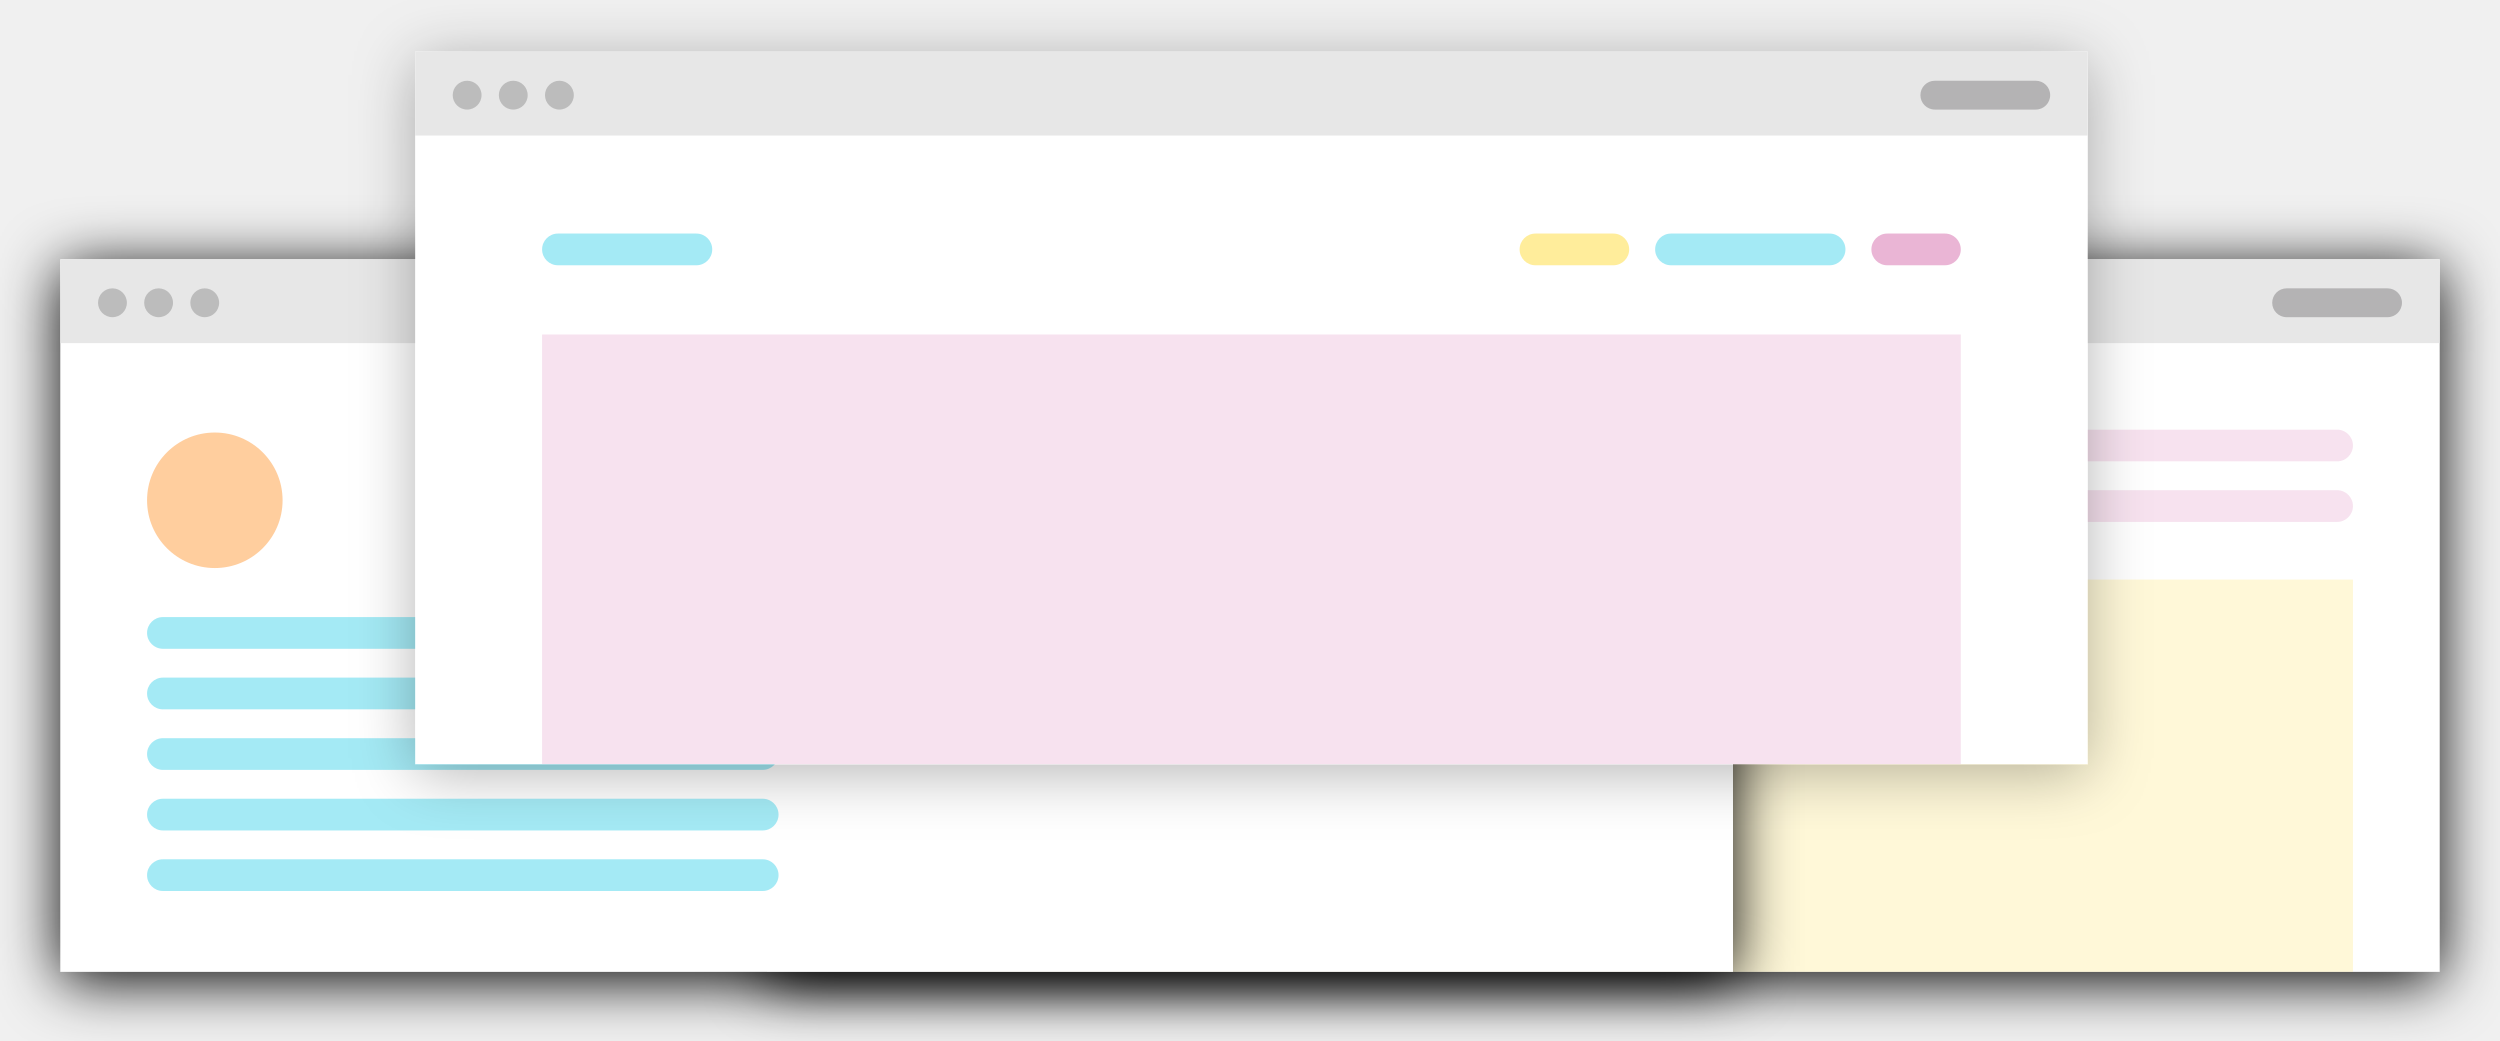
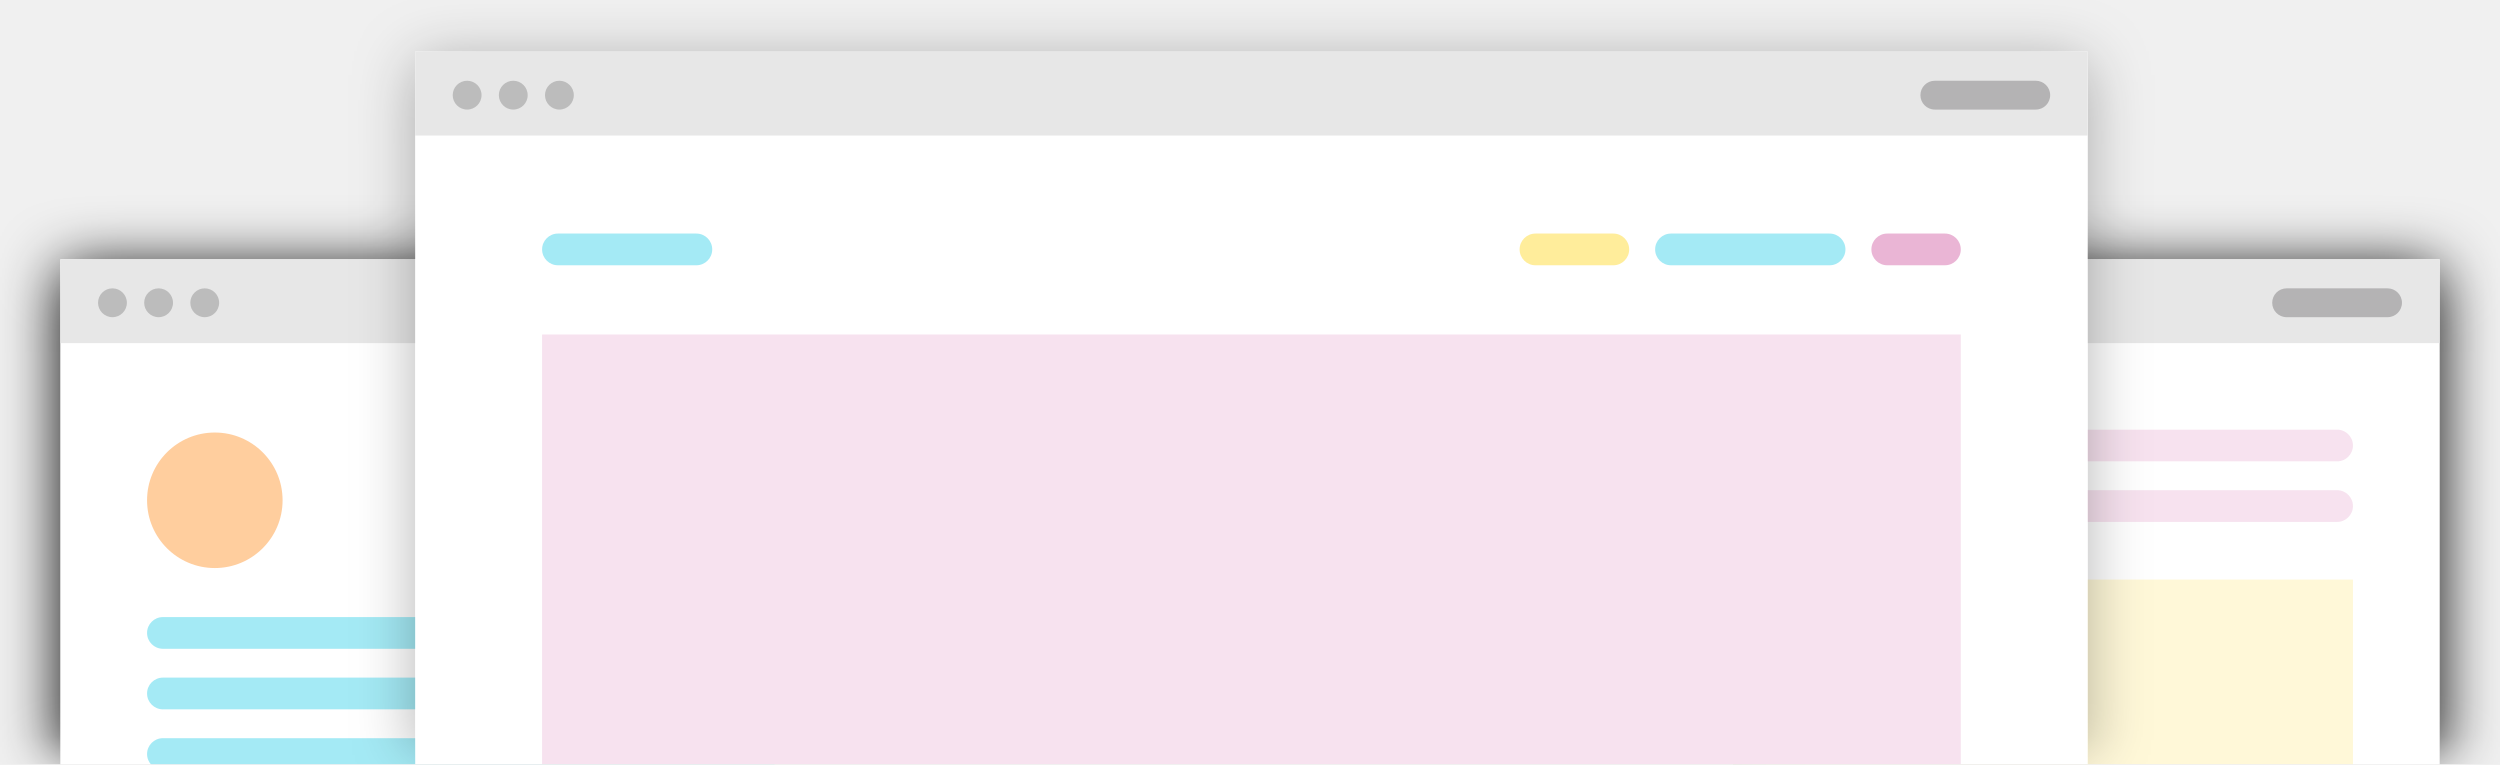
- <svg xmlns="http://www.w3.org/2000/svg" width="867px" height="361px" viewBox="0 0 867 361" version="1.1">
+ <svg xmlns="http://www.w3.org/2000/svg" viewBox="0 0 867 265" version="1.1">
  <defs>
-     <filter x="-50%" y="-50%" width="200%" height="200%" filterUnits="objectBoundingBox" id="filter-1">
+     <filter x="-50%" y="-50%" width="200%" height="200%" filterUnits="objectBoundingBox" id="filter-3">
      <feOffset dx="0" dy="3" in="SourceAlpha" result="shadowOffsetOuter1" />
      <feGaussianBlur stdDeviation="10.5" in="shadowOffsetOuter1" result="shadowBlurOuter1" />
      <feColorMatrix values="0 0 0 0 0   0 0 0 0 0   0 0 0 0 0  0 0 0 1 0" type="matrix" in="shadowBlurOuter1" result="shadowMatrixOuter1" />
      <feMerge>
        <feMergeNode in="shadowMatrixOuter1" />
        <feMergeNode in="SourceGraphic" />
      </feMerge>
    </filter>
-     <filter x="-50%" y="-50%" width="200%" height="200%" filterUnits="objectBoundingBox" id="filter-2">
+     <filter x="-50%" y="-50%" width="200%" height="200%" filterUnits="objectBoundingBox" id="filter-4">
      <feOffset dx="0" dy="3" in="SourceAlpha" result="shadowOffsetOuter1" />
      <feGaussianBlur stdDeviation="10.5" in="shadowOffsetOuter1" result="shadowBlurOuter1" />
      <feColorMatrix values="0 0 0 0 0   0 0 0 0 0   0 0 0 0 0  0 0 0 1 0" type="matrix" in="shadowBlurOuter1" result="shadowMatrixOuter1" />
      <feMerge>
        <feMergeNode in="shadowMatrixOuter1" />
        <feMergeNode in="SourceGraphic" />
      </feMerge>
    </filter>
-     <filter x="-50%" y="-50%" width="200%" height="200%" filterUnits="objectBoundingBox" id="filter-3">
+     <filter x="-50%" y="-50%" width="200%" height="200%" filterUnits="objectBoundingBox" id="filter-5">
      <feOffset dx="0" dy="3" in="SourceAlpha" result="shadowOffsetOuter1" />
      <feGaussianBlur stdDeviation="10.5" in="shadowOffsetOuter1" result="shadowBlurOuter1" />
      <feColorMatrix values="0 0 0 0 0   0 0 0 0 0   0 0 0 0 0  0 0 0 0.296 0" type="matrix" in="shadowBlurOuter1" result="shadowMatrixOuter1" />
      <feMerge>
        <feMergeNode in="shadowMatrixOuter1" />
        <feMergeNode in="SourceGraphic" />
      </feMerge>
    </filter>
  </defs>
-   <g id="Marketing" stroke="none" stroke-width="1" fill="none" fill-rule="evenodd">
-     <g id="Marketing-Page" transform="translate(-78, -455)">
-       <g id="Group-6" transform="translate(99, 473)">
-         <g id="Group-4" transform="translate(245, 72)">
-           <g id="browser-window-copy-3" filter="url(#filter-1)">
-             <rect id="Rectangle-2" fill="#FFFFFF" x="0" y="0" width="580" height="247" />
-             <rect id="Rectangle-9" fill="#FFED9B" opacity="0.393" x="58" y="111" width="492" height="136" />
-             <rect id="Rectangle-2" fill="#E7E7E7" x="0" y="0" width="580" height="29" />
-             <rect id="Rectangle-12" fill="#B4B3B4" x="522" y="10" width="45" height="10" rx="5" />
-             <g id="Group-3" transform="translate(331, 59)" fill="#EAB5D5" opacity="0.393">
-               <rect id="Rectangle-9-Copy" x="0" y="0" width="219" height="11" rx="5.5" />
-               <rect id="Rectangle-9-Copy-5" x="88" y="21" width="131" height="11" rx="5.5" />
+   <g stroke="none" stroke-width="1" fill="none" fill-rule="evenodd">
+     <g transform="translate(-78, -455)">
+       <g transform="translate(0, 421)">
+         <mask id="mask" fill="white">
+           <rect x="0" y="0" width="1024" height="299" />
+         </mask>
+         <g />
+         <g mask="url(#mask)">
+           <g transform="translate(99, 52)">
+             <g transform="translate(245, 72)">
+               <g filter="url(#filter-3)">
+                 <rect fill="#FFFFFF" x="0" y="0" width="580" height="247" />
+                 <rect fill="#FFED9B" opacity="0.393" x="58" y="111" width="492" height="136" />
+                 <rect fill="#E7E7E7" x="0" y="0" width="580" height="29" />
+                 <rect fill="#B4B3B4" x="522" y="10" width="45" height="10" rx="5" />
+                 <g transform="translate(331, 59)" fill="#EAB5D5" opacity="0.393">
+                   <rect x="0" y="0" width="219" height="11" rx="5.5" />
+                   <rect x="88" y="21" width="131" height="11" rx="5.5" />
+                 </g>
+               </g>
+             </g>
+             <g filter="url(#filter-4)" transform="translate(0, 72)">
+               <rect fill="#FFFFFF" x="0" y="0" width="580" height="247" />
+               <rect fill="#E7E7E7" x="0" y="0" width="580" height="29" />
+               <path d="M18,20 C20.761,20 23,17.761 23,15 C23,12.239 20.761,10 18,10 C15.239,10 13,12.239 13,15 C13,17.761 15.239,20 18,20 Z" fill="#BCBCBC" />
+               <path d="M34,20 C36.761,20 39,17.761 39,15 C39,12.239 36.761,10 34,10 C31.239,10 29,12.239 29,15 C29,17.761 31.239,20 34,20 Z" fill="#BCBCBC" />
+               <path d="M50,20 C52.761,20 55,17.761 55,15 C55,12.239 52.761,10 50,10 C47.239,10 45,12.239 45,15 C45,17.761 47.239,20 50,20 Z" fill="#BCBCBC" />
+               <g transform="translate(30, 60)">
+                 <rect fill="#18C9E6" opacity="0.393" x="0" y="64" width="219" height="11" rx="5.5" />
+                 <rect fill="#18C9E6" opacity="0.393" x="0" y="85" width="219" height="11" rx="5.5" />
+                 <rect fill="#18C9E6" opacity="0.393" x="0" y="106" width="219" height="11" rx="5.5" />
+                 <circle fill="#FF8006" opacity="0.39" cx="23.5" cy="23.5" r="23.5" />
+               </g>
+             </g>
+             <g transform="translate(123, 0)">
+               <g filter="url(#filter-5)">
+                 <rect fill="#FFFFFF" x="0" y="0" width="580" height="247" />
+                 <rect fill="#E7E7E7" x="0" y="0" width="580" height="29" />
+                 <rect fill="#B4B3B4" x="522" y="10" width="45" height="10" rx="5" />
+                 <path d="M18,20 C20.761,20 23,17.761 23,15 C23,12.239 20.761,10 18,10 C15.239,10 13,12.239 13,15 C13,17.761 15.239,20 18,20 Z" fill="#BCBCBC" />
+                 <path d="M34,20 C36.761,20 39,17.761 39,15 C39,12.239 36.761,10 34,10 C31.239,10 29,12.239 29,15 C29,17.761 31.239,20 34,20 Z" fill="#BCBCBC" />
+                 <path d="M50,20 C52.761,20 55,17.761 55,15 C55,12.239 52.761,10 50,10 C47.239,10 45,12.239 45,15 C45,17.761 47.239,20 50,20 Z" fill="#BCBCBC" />
+               </g>
+               <rect fill="#EAB5D5" opacity="0.393" x="44" y="98" width="492" height="149" />
+               <rect fill="#18C9E6" opacity="0.393" x="44" y="63" width="59" height="11" rx="5.5" />
+               <rect fill="#C94294" opacity="0.393" x="505" y="63" width="31" height="11" rx="5.5" />
+               <rect fill="#18C9E6" opacity="0.393" x="430" y="63" width="66" height="11" rx="5.5" />
+               <rect fill="#FFD100" opacity="0.393" x="383" y="63" width="38" height="11" rx="5.5" />
            </g>
          </g>
-         </g>
-         <g id="browser-window-copy-2" filter="url(#filter-2)" transform="translate(0, 72)">
-           <rect id="Rectangle-2" fill="#FFFFFF" x="0" y="0" width="580" height="247" />
-           <rect id="Rectangle-2" fill="#E7E7E7" x="0" y="0" width="580" height="29" />
-           <path d="M18,20 C20.761,20 23,17.761 23,15 C23,12.239 20.761,10 18,10 C15.239,10 13,12.239 13,15 C13,17.761 15.239,20 18,20 Z" id="Oval-3" fill="#BCBCBC" />
-           <path d="M34,20 C36.761,20 39,17.761 39,15 C39,12.239 36.761,10 34,10 C31.239,10 29,12.239 29,15 C29,17.761 31.239,20 34,20 Z" id="Oval-3-Copy" fill="#BCBCBC" />
-           <path d="M50,20 C52.761,20 55,17.761 55,15 C55,12.239 52.761,10 50,10 C47.239,10 45,12.239 45,15 C45,17.761 47.239,20 50,20 Z" id="Oval-3-Copy-2" fill="#BCBCBC" />
-           <g id="Group-3" transform="translate(30, 60)">
-             <rect id="Rectangle-9-Copy" fill="#18C9E6" opacity="0.393" x="0" y="64" width="219" height="11" rx="5.5" />
-             <rect id="Rectangle-9-Copy-5" fill="#18C9E6" opacity="0.393" x="0" y="85" width="219" height="11" rx="5.5" />
-             <rect id="Rectangle-9-Copy-6" fill="#18C9E6" opacity="0.393" x="0" y="106" width="219" height="11" rx="5.5" />
-             <rect id="Rectangle-9-Copy-7" fill="#18C9E6" opacity="0.393" x="0" y="127" width="219" height="11" rx="5.5" />
-             <rect id="Rectangle-9-Copy-8" fill="#18C9E6" opacity="0.393" x="0" y="148" width="219" height="11" rx="5.5" />
-             <circle id="Oval-4" fill="#FF8006" opacity="0.39" cx="23.5" cy="23.5" r="23.5" />
-           </g>
-         </g>
-         <g id="Main-Browser" transform="translate(123, 0)">
-           <g id="browser-window" filter="url(#filter-3)">
-             <rect id="Rectangle-2" fill="#FFFFFF" x="0" y="0" width="580" height="247" />
-             <rect id="Rectangle-2" fill="#E7E7E7" x="0" y="0" width="580" height="29" />
-             <rect id="Rectangle-12" fill="#B4B3B4" x="522" y="10" width="45" height="10" rx="5" />
-             <path d="M18,20 C20.761,20 23,17.761 23,15 C23,12.239 20.761,10 18,10 C15.239,10 13,12.239 13,15 C13,17.761 15.239,20 18,20 Z" id="Oval-3" fill="#BCBCBC" />
-             <path d="M34,20 C36.761,20 39,17.761 39,15 C39,12.239 36.761,10 34,10 C31.239,10 29,12.239 29,15 C29,17.761 31.239,20 34,20 Z" id="Oval-3-Copy" fill="#BCBCBC" />
-             <path d="M50,20 C52.761,20 55,17.761 55,15 C55,12.239 52.761,10 50,10 C47.239,10 45,12.239 45,15 C45,17.761 47.239,20 50,20 Z" id="Oval-3-Copy-2" fill="#BCBCBC" />
-           </g>
-           <rect id="Rectangle-9" fill="#EAB5D5" opacity="0.393" x="44" y="98" width="492" height="149" />
-           <rect id="Rectangle-9-Copy" fill="#18C9E6" opacity="0.393" x="44" y="63" width="59" height="11" rx="5.5" />
-           <rect id="Rectangle-9-Copy-2" fill="#C94294" opacity="0.393" x="505" y="63" width="31" height="11" rx="5.5" />
-           <rect id="Rectangle-9-Copy-3" fill="#18C9E6" opacity="0.393" x="430" y="63" width="66" height="11" rx="5.5" />
-           <rect id="Rectangle-9-Copy-4" fill="#FFD100" opacity="0.393" x="383" y="63" width="38" height="11" rx="5.5" />
        </g>
      </g>
    </g>
  </g>
</svg>
